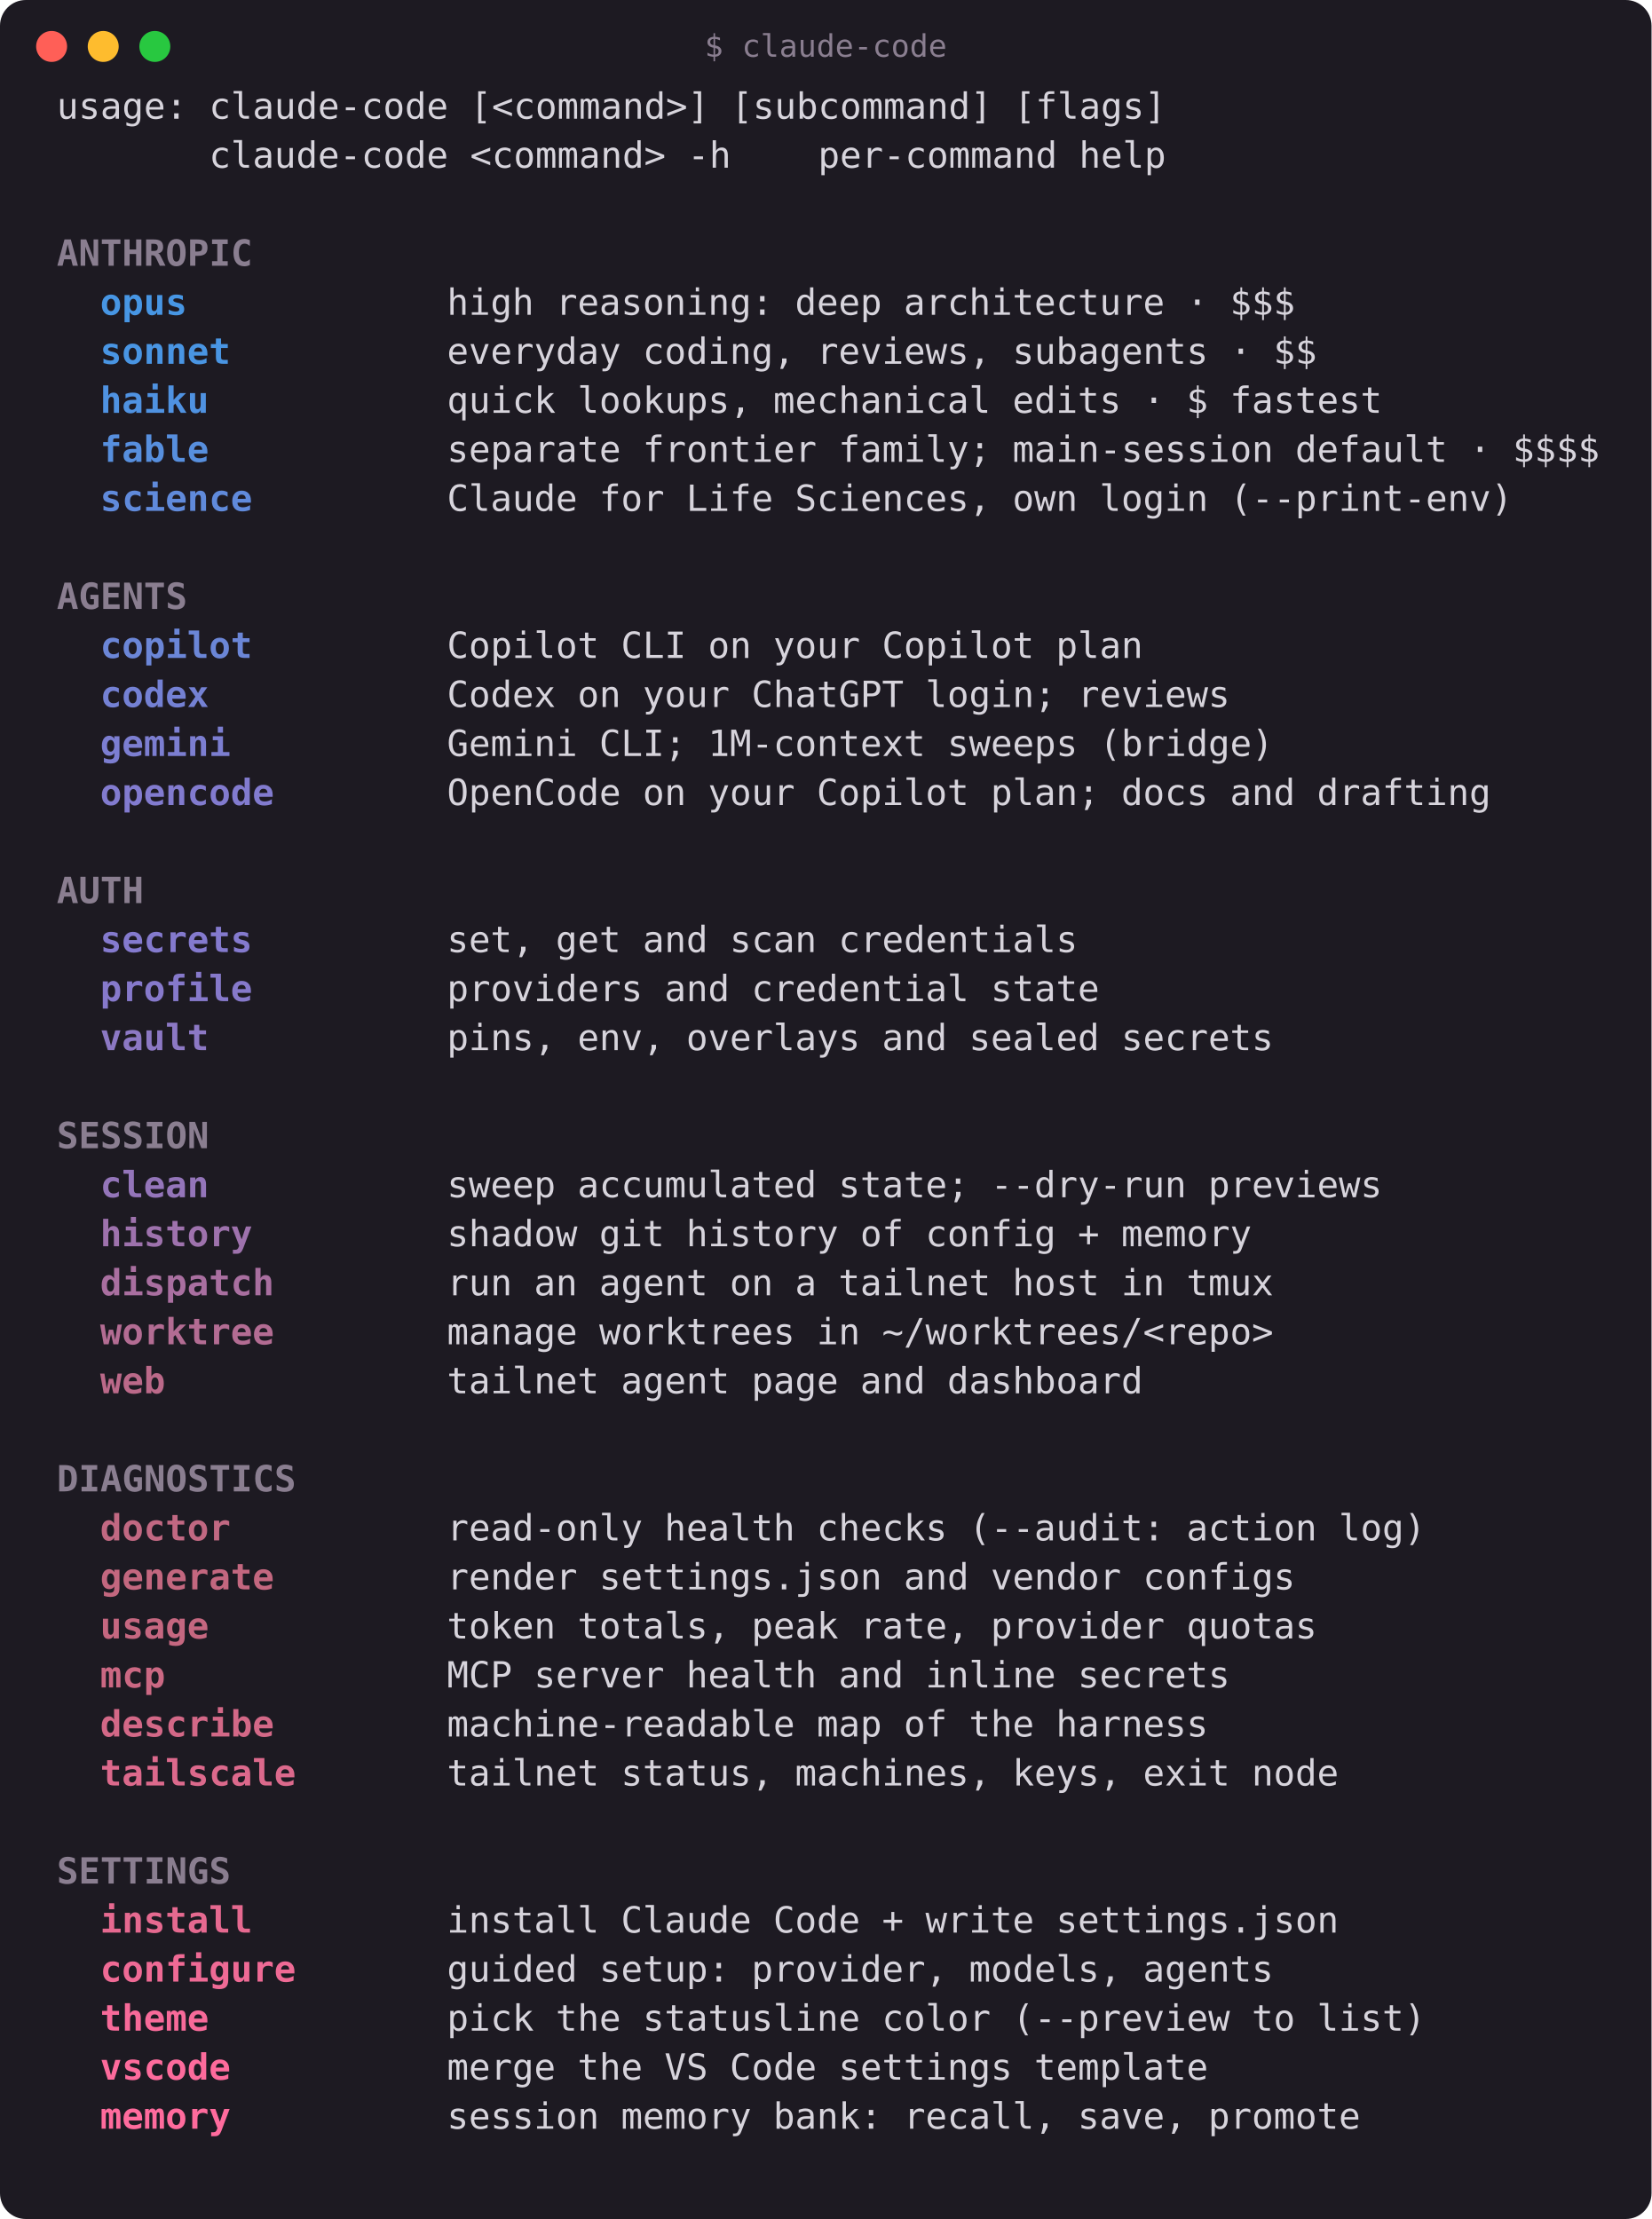
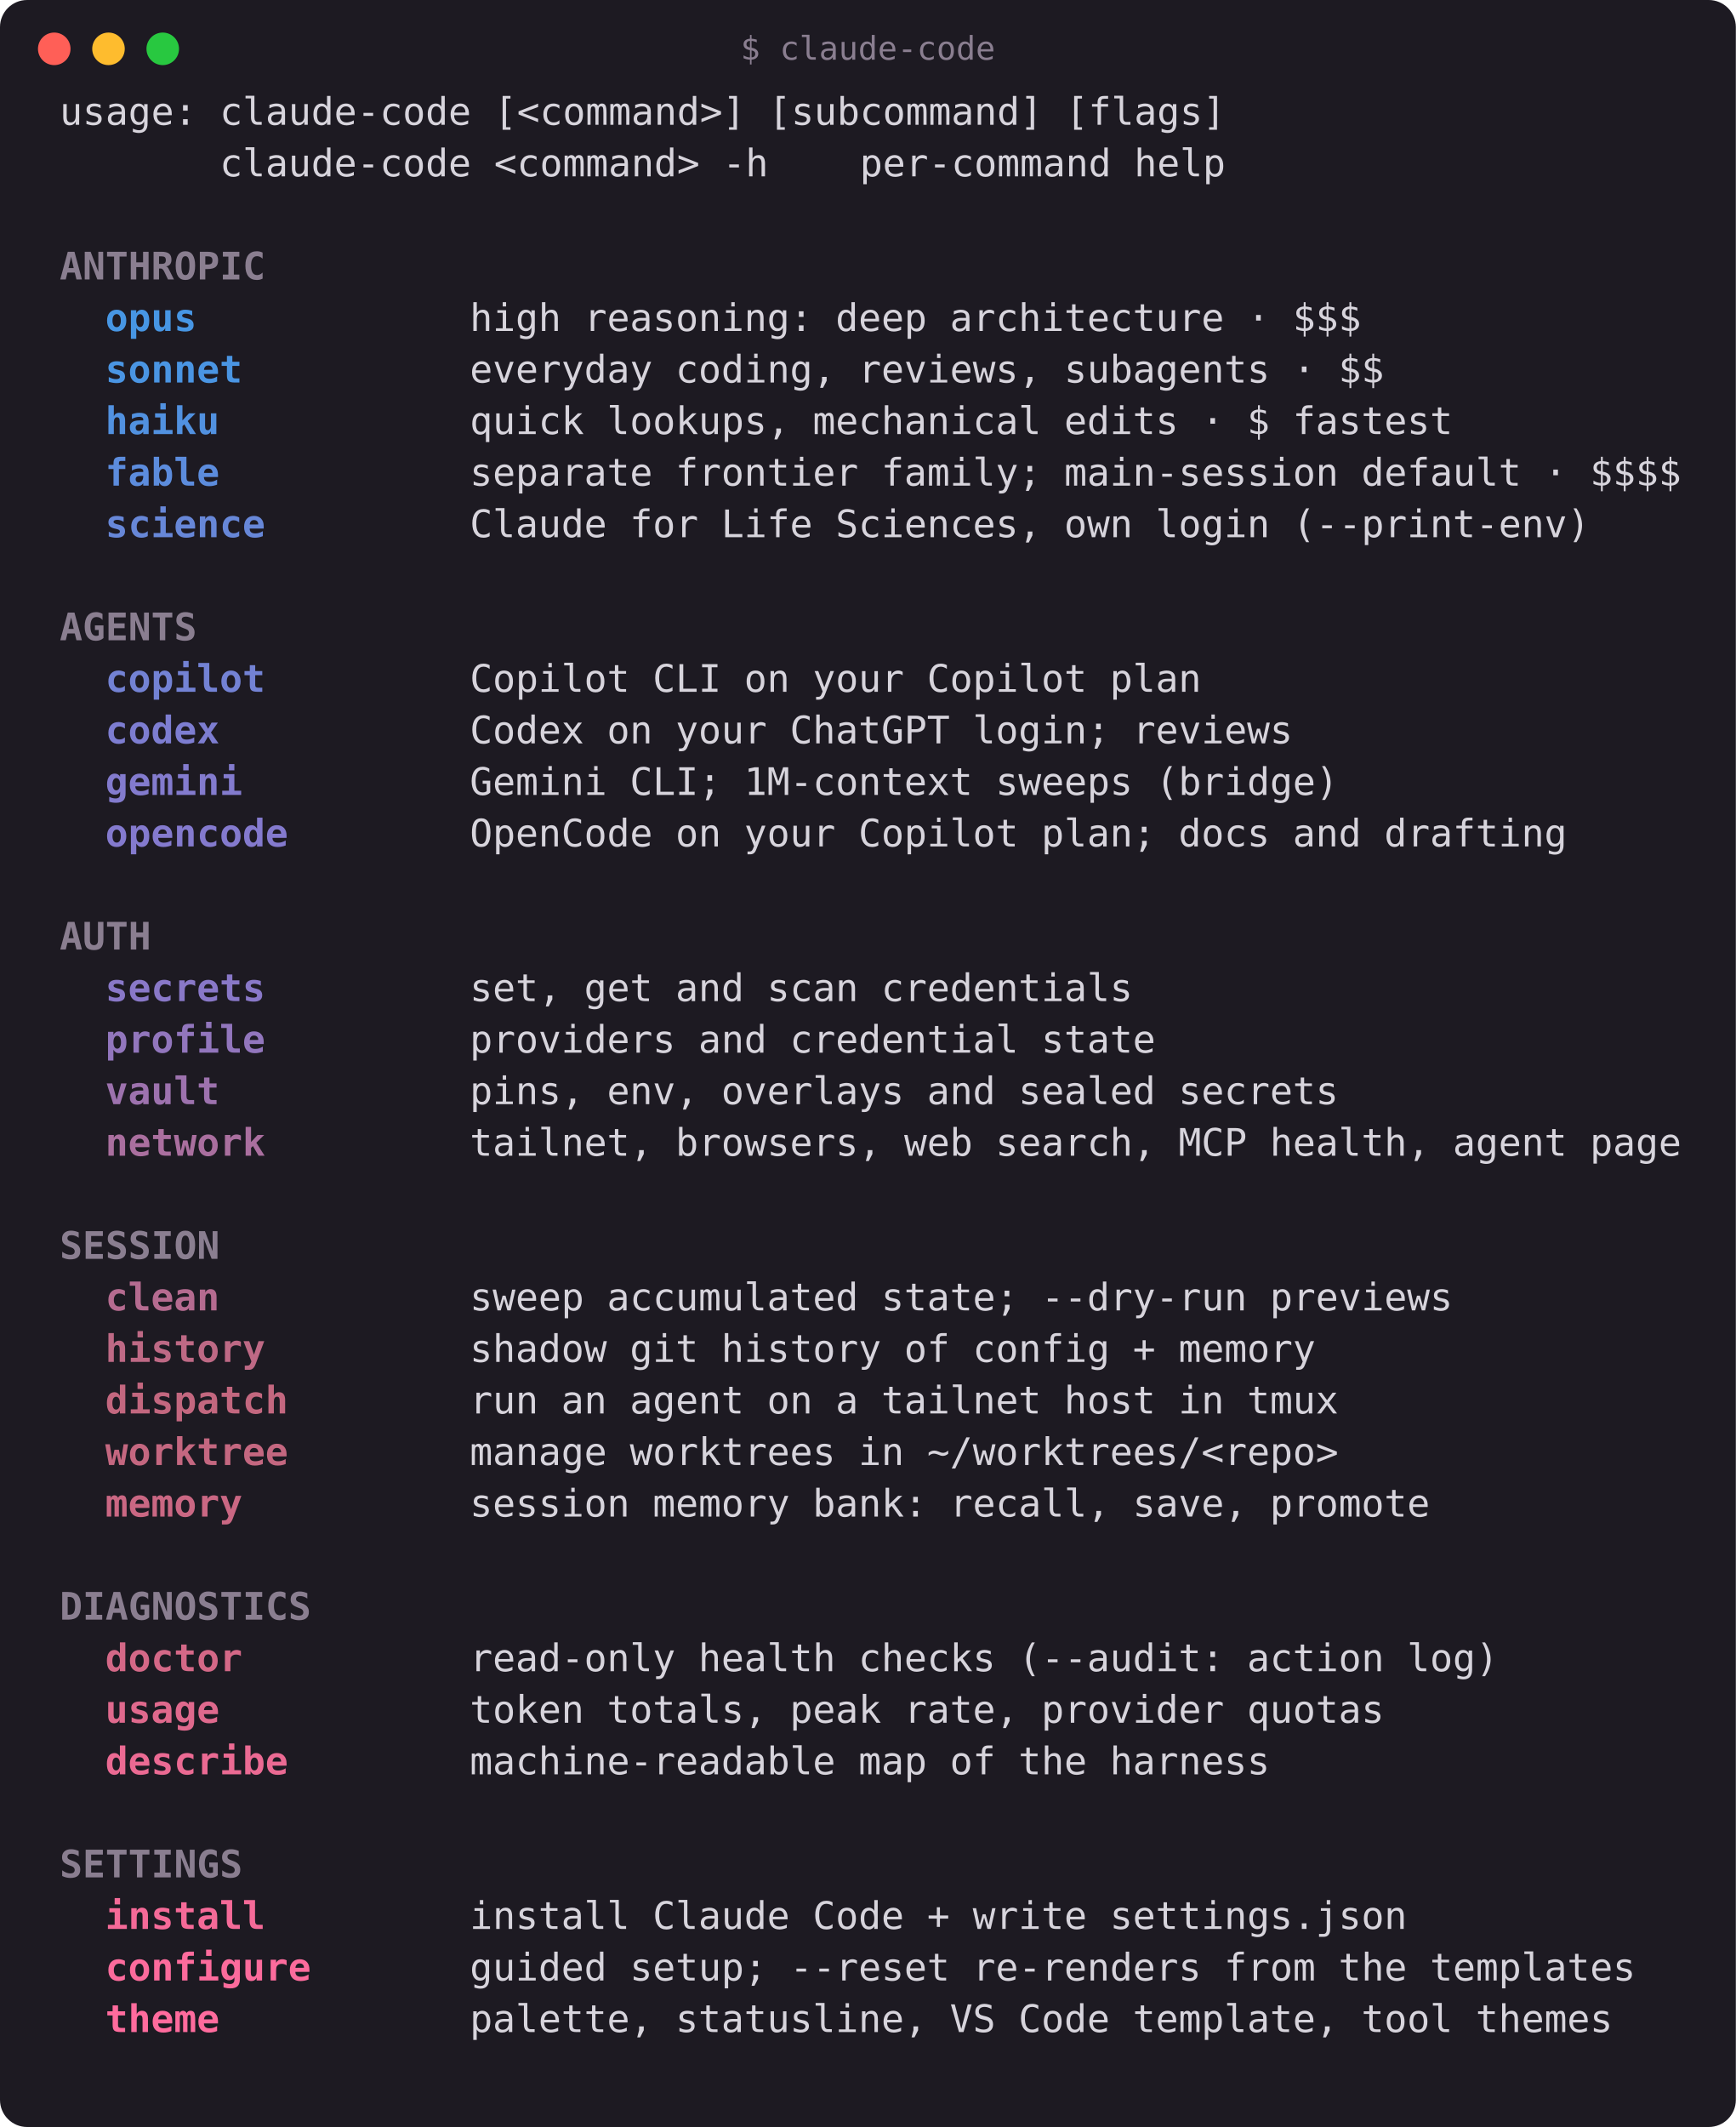
- <svg xmlns="http://www.w3.org/2000/svg" width="640" height="860" viewBox="0 0 640 860" role="img" aria-label="claude-code help menu">
-   <rect width="640" height="860" rx="10" fill="#1d1a22" />
+ <svg xmlns="http://www.w3.org/2000/svg" width="640" height="784" viewBox="0 0 640 784" role="img" aria-label="claude-code help menu">
+   <rect width="640" height="784" rx="10" fill="#1d1a22" />
  <circle cx="20" cy="18" r="6" fill="#ff5f57" />
  <circle cx="40" cy="18" r="6" fill="#febc2e" />
  <circle cx="60" cy="18" r="6" fill="#28c840" />
  <text x="320.0" y="22" fill="#8a7e90" font-family="ui-monospace,SFMono-Regular,Menlo,Consolas,monospace" font-size="12" text-anchor="middle">$ claude-code</text>
  <g font-family="ui-monospace,SFMono-Regular,Menlo,Consolas,monospace" font-size="14" xml:space="preserve">
    <text x="22.0" y="46" fill="#d7d4dc">usage: claude-code [&lt;command&gt;] [subcommand] [flags]</text>
    <text x="22.0" y="65" fill="#d7d4dc">       claude-code &lt;command&gt; -h    per-command help</text>
    <text x="22.0" y="103" fill="#8a7e90" font-weight="bold">ANTHROPIC</text>
    <text x="22.0" y="122" fill="#d7d4dc">  </text>
    <text x="38.8" y="122" fill="#4796e4" font-weight="bold">opus            </text>
    <text x="173.2" y="122" fill="#d7d4dc">high reasoning: deep architecture · $$$</text>
    <text x="22.0" y="141" fill="#d7d4dc">  </text>
-     <text x="38.8" y="141" fill="#4995e3" font-weight="bold">sonnet          </text>
+     <text x="38.8" y="141" fill="#4a95e3" font-weight="bold">sonnet          </text>
    <text x="173.2" y="141" fill="#d7d4dc">everyday coding, reviews, subagents · $$</text>
    <text x="22.0" y="160" fill="#d7d4dc">  </text>
-     <text x="38.8" y="160" fill="#4f92e1" font-weight="bold">haiku           </text>
+     <text x="38.8" y="160" fill="#5191e0" font-weight="bold">haiku           </text>
    <text x="173.2" y="160" fill="#d7d4dc">quick lookups, mechanical edits · $ fastest</text>
    <text x="22.0" y="179" fill="#d7d4dc">  </text>
-     <text x="38.8" y="179" fill="#578fde" font-weight="bold">fable           </text>
+     <text x="38.8" y="179" fill="#5c8cdd" font-weight="bold">fable           </text>
    <text x="173.2" y="179" fill="#d7d4dc">separate frontier family; main-session default · $$$$</text>
    <text x="22.0" y="198" fill="#d7d4dc">  </text>
-     <text x="38.8" y="198" fill="#608adb" font-weight="bold">science         </text>
+     <text x="38.8" y="198" fill="#6787d8" font-weight="bold">science         </text>
    <text x="173.2" y="198" fill="#d7d4dc">Claude for Life Sciences, own login (--print-env)</text>
    <text x="22.0" y="236" fill="#8a7e90" font-weight="bold">AGENTS</text>
    <text x="22.0" y="255" fill="#d7d4dc">  </text>
-     <text x="38.8" y="255" fill="#6b86d7" font-weight="bold">copilot         </text>
+     <text x="38.8" y="255" fill="#7382d4" font-weight="bold">copilot         </text>
    <text x="173.2" y="255" fill="#d7d4dc">Copilot CLI on your Copilot plan</text>
    <text x="22.0" y="274" fill="#d7d4dc">  </text>
-     <text x="38.8" y="274" fill="#7481d4" font-weight="bold">codex           </text>
+     <text x="38.8" y="274" fill="#7d7dd1" font-weight="bold">codex           </text>
    <text x="173.2" y="274" fill="#d7d4dc">Codex on your ChatGPT login; reviews</text>
    <text x="22.0" y="293" fill="#d7d4dc">  </text>
-     <text x="38.8" y="293" fill="#7c7ed1" font-weight="bold">gemini          </text>
+     <text x="38.8" y="293" fill="#837bce" font-weight="bold">gemini          </text>
    <text x="173.2" y="293" fill="#d7d4dc">Gemini CLI; 1M-context sweeps (bridge)</text>
    <text x="22.0" y="312" fill="#d7d4dc">  </text>
-     <text x="38.8" y="312" fill="#827bcf" font-weight="bold">opencode        </text>
+     <text x="38.8" y="312" fill="#847ace" font-weight="bold">opencode        </text>
    <text x="173.2" y="312" fill="#d7d4dc">OpenCode on your Copilot plan; docs and drafting</text>
    <text x="22.0" y="350" fill="#8a7e90" font-weight="bold">AUTH</text>
    <text x="22.0" y="369" fill="#d7d4dc">  </text>
-     <text x="38.8" y="369" fill="#847ace" font-weight="bold">secrets         </text>
+     <text x="38.8" y="369" fill="#8978c8" font-weight="bold">secrets         </text>
    <text x="173.2" y="369" fill="#d7d4dc">set, get and scan credentials</text>
    <text x="22.0" y="388" fill="#d7d4dc">  </text>
-     <text x="38.8" y="388" fill="#8679cb" font-weight="bold">profile         </text>
+     <text x="38.8" y="388" fill="#9276bd" font-weight="bold">profile         </text>
    <text x="173.2" y="388" fill="#d7d4dc">providers and credential state</text>
    <text x="22.0" y="407" fill="#d7d4dc">  </text>
-     <text x="38.8" y="407" fill="#8c78c4" font-weight="bold">vault           </text>
+     <text x="38.8" y="407" fill="#9d72ae" font-weight="bold">vault           </text>
    <text x="173.2" y="407" fill="#d7d4dc">pins, env, overlays and sealed secrets</text>
-     <text x="22.0" y="445" fill="#8a7e90" font-weight="bold">SESSION</text>
-     <text x="22.0" y="464" fill="#d7d4dc">  </text>
-     <text x="38.8" y="464" fill="#9475ba" font-weight="bold">clean           </text>
-     <text x="173.2" y="464" fill="#d7d4dc">sweep accumulated state; --dry-run previews</text>
+     <text x="22.0" y="426" fill="#d7d4dc">  </text>
+     <text x="38.8" y="426" fill="#aa6f9f" font-weight="bold">network         </text>
+     <text x="173.2" y="426" fill="#d7d4dc">tailnet, browsers, web search, MCP health, agent page</text>
+     <text x="22.0" y="464" fill="#8a7e90" font-weight="bold">SESSION</text>
    <text x="22.0" y="483" fill="#d7d4dc">  </text>
-     <text x="38.8" y="483" fill="#9e72ad" font-weight="bold">history         </text>
-     <text x="173.2" y="483" fill="#d7d4dc">shadow git history of config + memory</text>
+     <text x="38.8" y="483" fill="#b56b90" font-weight="bold">clean           </text>
+     <text x="173.2" y="483" fill="#d7d4dc">sweep accumulated state; --dry-run previews</text>
    <text x="22.0" y="502" fill="#d7d4dc">  </text>
-     <text x="38.8" y="502" fill="#a96fa0" font-weight="bold">dispatch        </text>
-     <text x="173.2" y="502" fill="#d7d4dc">run an agent on a tailnet host in tmux</text>
+     <text x="38.8" y="502" fill="#be6985" font-weight="bold">history         </text>
+     <text x="173.2" y="502" fill="#d7d4dc">shadow git history of config + memory</text>
    <text x="22.0" y="521" fill="#d7d4dc">  </text>
-     <text x="38.8" y="521" fill="#b36c93" font-weight="bold">worktree        </text>
-     <text x="173.2" y="521" fill="#d7d4dc">manage worktrees in ~/worktrees/&lt;repo&gt;</text>
+     <text x="38.8" y="521" fill="#c3677f" font-weight="bold">dispatch        </text>
+     <text x="173.2" y="521" fill="#d7d4dc">run an agent on a tailnet host in tmux</text>
    <text x="22.0" y="540" fill="#d7d4dc">  </text>
-     <text x="38.8" y="540" fill="#bb6989" font-weight="bold">web             </text>
-     <text x="173.2" y="540" fill="#d7d4dc">tailnet agent page and dashboard</text>
-     <text x="22.0" y="578" fill="#8a7e90" font-weight="bold">DIAGNOSTICS</text>
-     <text x="22.0" y="597" fill="#d7d4dc">  </text>
-     <text x="38.8" y="597" fill="#c16882" font-weight="bold">doctor          </text>
-     <text x="173.2" y="597" fill="#d7d4dc">read-only health checks (--audit: action log)</text>
+     <text x="38.8" y="540" fill="#c46780" font-weight="bold">worktree        </text>
+     <text x="173.2" y="540" fill="#d7d4dc">manage worktrees in ~/worktrees/&lt;repo&gt;</text>
+     <text x="22.0" y="559" fill="#d7d4dc">  </text>
+     <text x="38.8" y="559" fill="#ca6783" font-weight="bold">memory          </text>
+     <text x="173.2" y="559" fill="#d7d4dc">session memory bank: recall, save, promote</text>
+     <text x="22.0" y="597" fill="#8a7e90" font-weight="bold">DIAGNOSTICS</text>
    <text x="22.0" y="616" fill="#d7d4dc">  </text>
-     <text x="38.8" y="616" fill="#c3677f" font-weight="bold">generate        </text>
-     <text x="173.2" y="616" fill="#d7d4dc">render settings.json and vendor configs</text>
+     <text x="38.8" y="616" fill="#d46887" font-weight="bold">doctor          </text>
+     <text x="173.2" y="616" fill="#d7d4dc">read-only health checks (--audit: action log)</text>
    <text x="22.0" y="635" fill="#d7d4dc">  </text>
-     <text x="38.8" y="635" fill="#c56780" font-weight="bold">usage           </text>
+     <text x="38.8" y="635" fill="#df698d" font-weight="bold">usage           </text>
    <text x="173.2" y="635" fill="#d7d4dc">token totals, peak rate, provider quotas</text>
    <text x="22.0" y="654" fill="#d7d4dc">  </text>
-     <text x="38.8" y="654" fill="#cb6883" font-weight="bold">mcp             </text>
-     <text x="173.2" y="654" fill="#d7d4dc">MCP server health and inline secrets</text>
-     <text x="22.0" y="673" fill="#d7d4dc">  </text>
-     <text x="38.8" y="673" fill="#d36887" font-weight="bold">describe        </text>
-     <text x="173.2" y="673" fill="#d7d4dc">machine-readable map of the harness</text>
-     <text x="22.0" y="692" fill="#d7d4dc">  </text>
-     <text x="38.8" y="692" fill="#dc698c" font-weight="bold">tailscale       </text>
-     <text x="173.2" y="692" fill="#d7d4dc">tailnet status, machines, keys, exit node</text>
-     <text x="22.0" y="730" fill="#8a7e90" font-weight="bold">SETTINGS</text>
+     <text x="38.8" y="654" fill="#eb6a93" font-weight="bold">describe        </text>
+     <text x="173.2" y="654" fill="#d7d4dc">machine-readable map of the harness</text>
+     <text x="22.0" y="692" fill="#8a7e90" font-weight="bold">SETTINGS</text>
+     <text x="22.0" y="711" fill="#d7d4dc">  </text>
+     <text x="38.8" y="711" fill="#f56a98" font-weight="bold">install         </text>
+     <text x="173.2" y="711" fill="#d7d4dc">install Claude Code + write settings.json</text>
+     <text x="22.0" y="730" fill="#d7d4dc">  </text>
+     <text x="38.8" y="730" fill="#fc6b9c" font-weight="bold">configure       </text>
+     <text x="173.2" y="730" fill="#d7d4dc">guided setup; --reset re-renders from the templates</text>
    <text x="22.0" y="749" fill="#d7d4dc">  </text>
-     <text x="38.8" y="749" fill="#e66990" font-weight="bold">install         </text>
-     <text x="173.2" y="749" fill="#d7d4dc">install Claude Code + write settings.json</text>
-     <text x="22.0" y="768" fill="#d7d4dc">  </text>
-     <text x="38.8" y="768" fill="#ef6a95" font-weight="bold">configure       </text>
-     <text x="173.2" y="768" fill="#d7d4dc">guided setup: provider, models, agents</text>
-     <text x="22.0" y="787" fill="#d7d4dc">  </text>
-     <text x="38.8" y="787" fill="#f76a99" font-weight="bold">theme           </text>
-     <text x="173.2" y="787" fill="#d7d4dc">pick the statusline color (--preview to list)</text>
-     <text x="22.0" y="806" fill="#d7d4dc">  </text>
-     <text x="38.8" y="806" fill="#fd6b9c" font-weight="bold">vscode          </text>
-     <text x="173.2" y="806" fill="#d7d4dc">merge the VS Code settings template</text>
-     <text x="22.0" y="825" fill="#d7d4dc">  </text>
-     <text x="38.8" y="825" fill="#ff6b9d" font-weight="bold">memory          </text>
-     <text x="173.2" y="825" fill="#d7d4dc">session memory bank: recall, save, promote</text>
+     <text x="38.8" y="749" fill="#ff6b9d" font-weight="bold">theme           </text>
+     <text x="173.2" y="749" fill="#d7d4dc">palette, statusline, VS Code template, tool themes</text>
  </g>
</svg>
